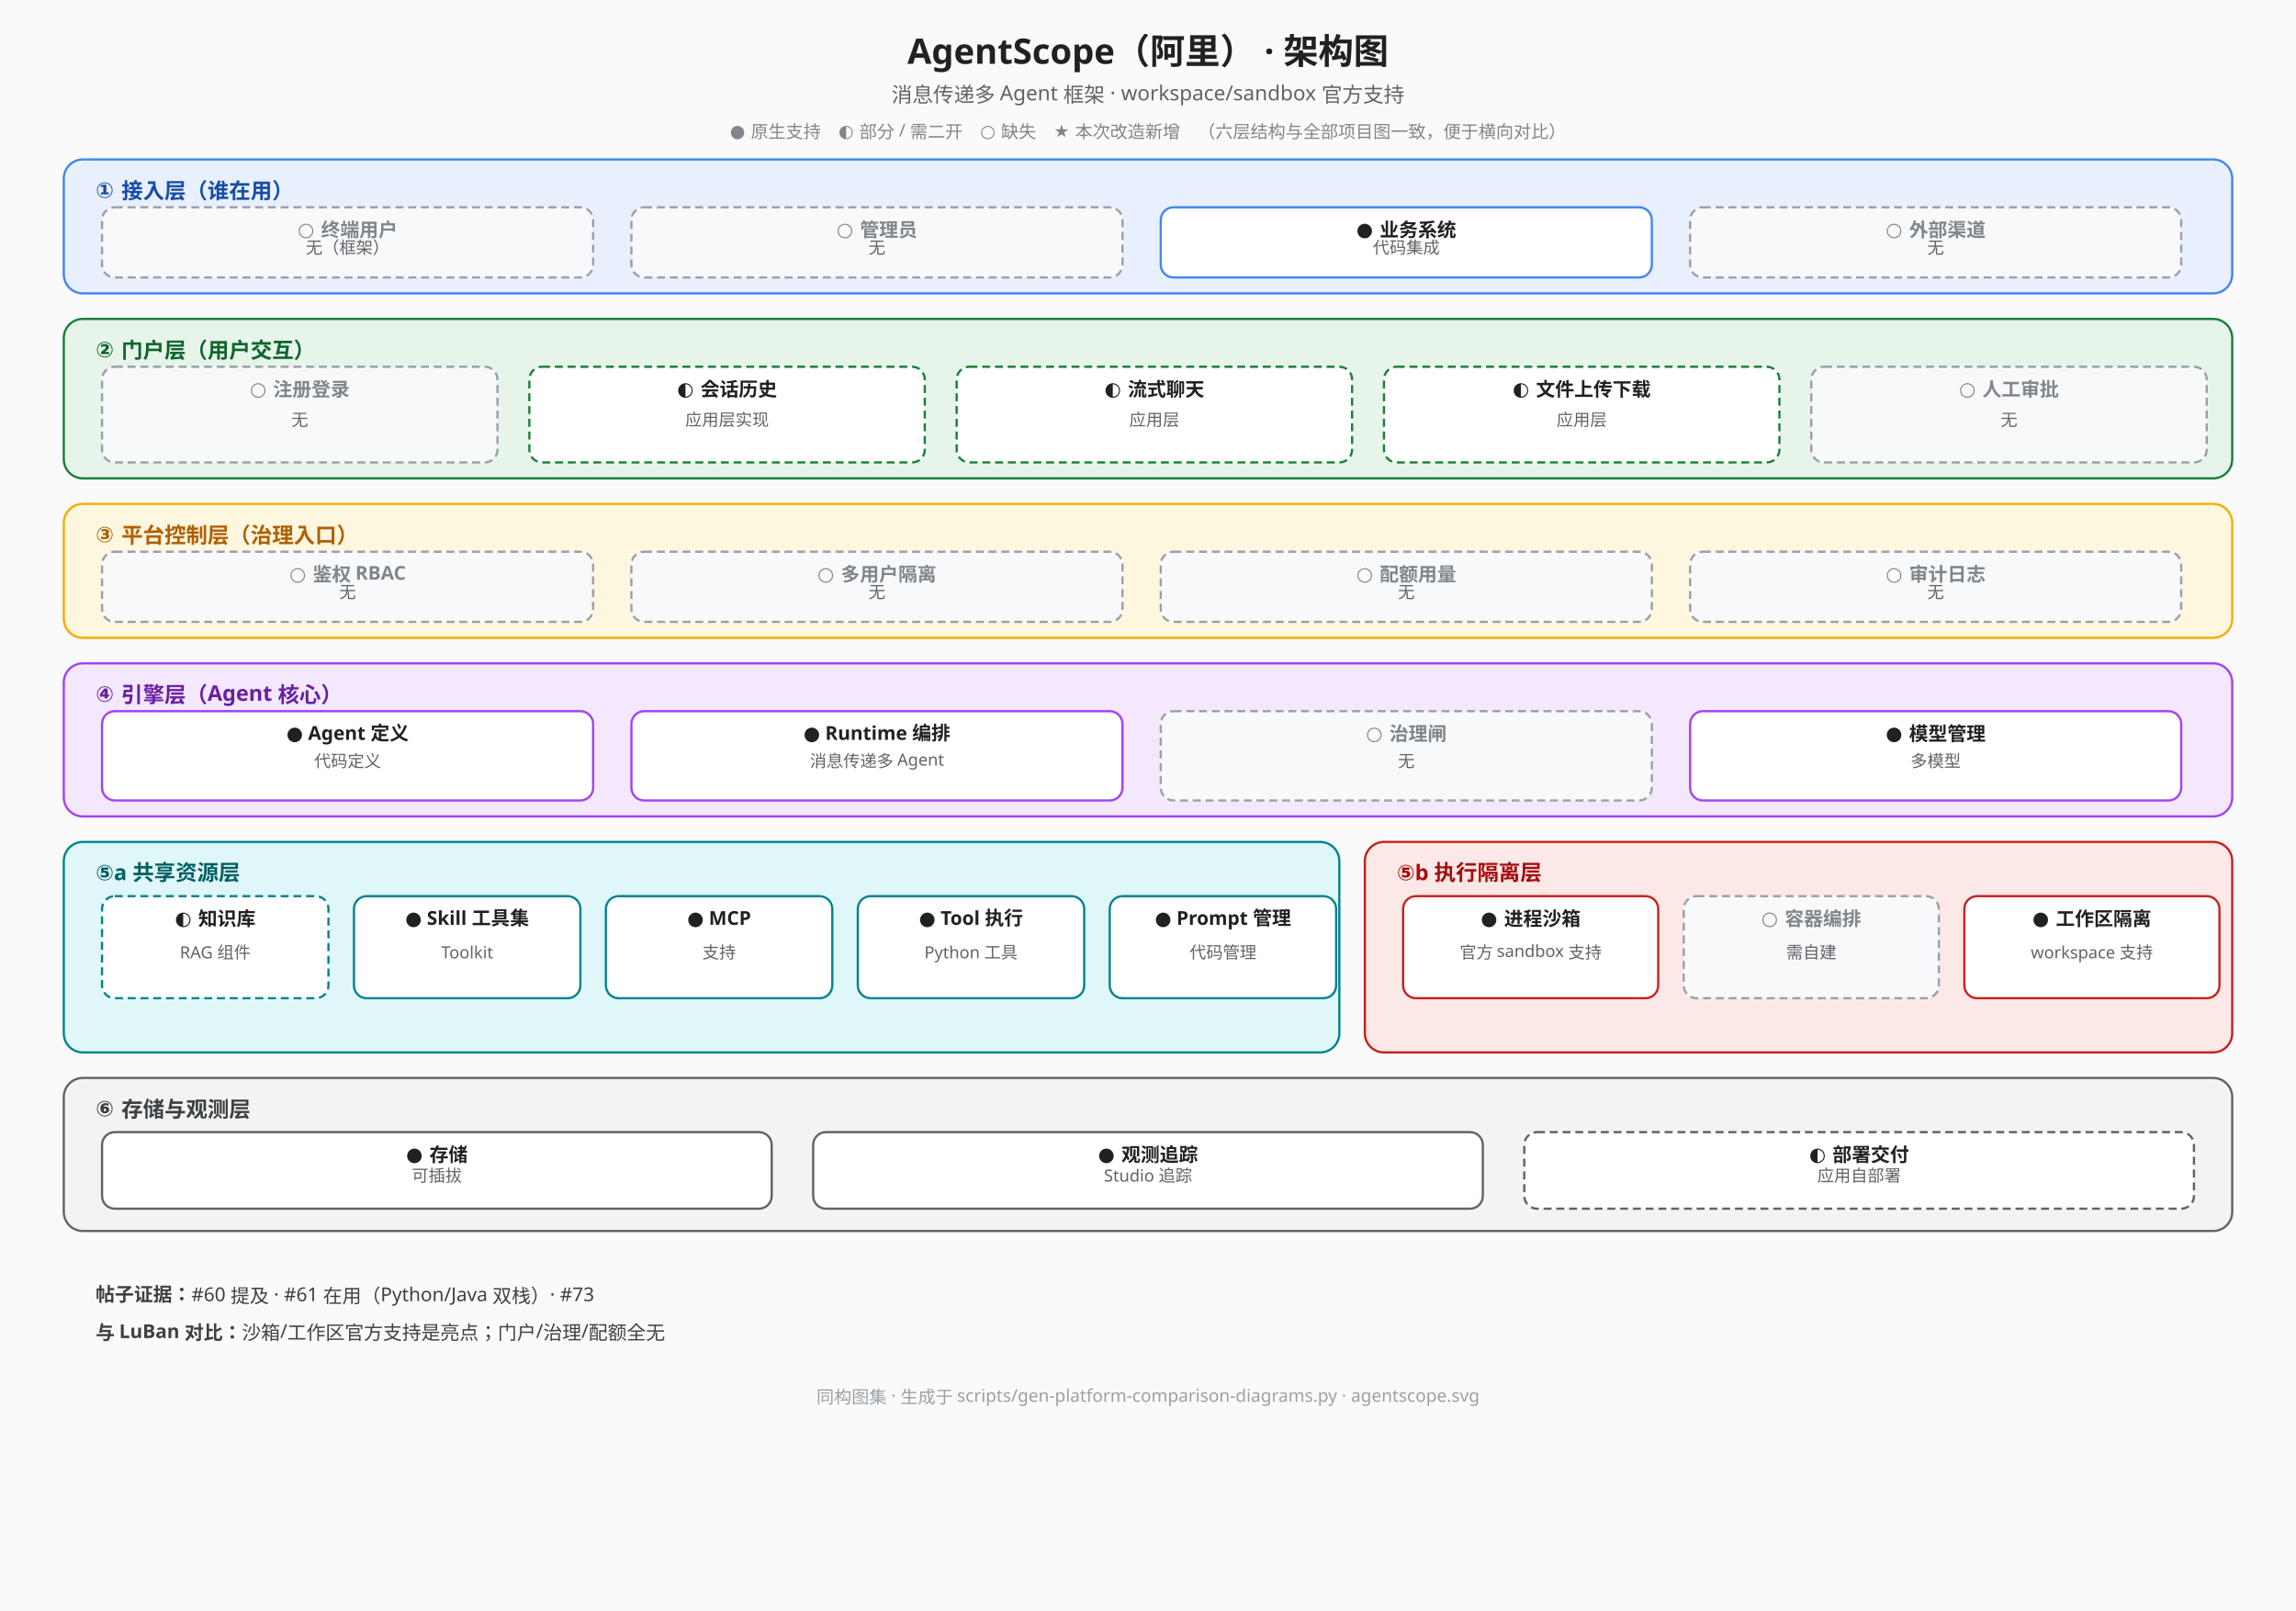
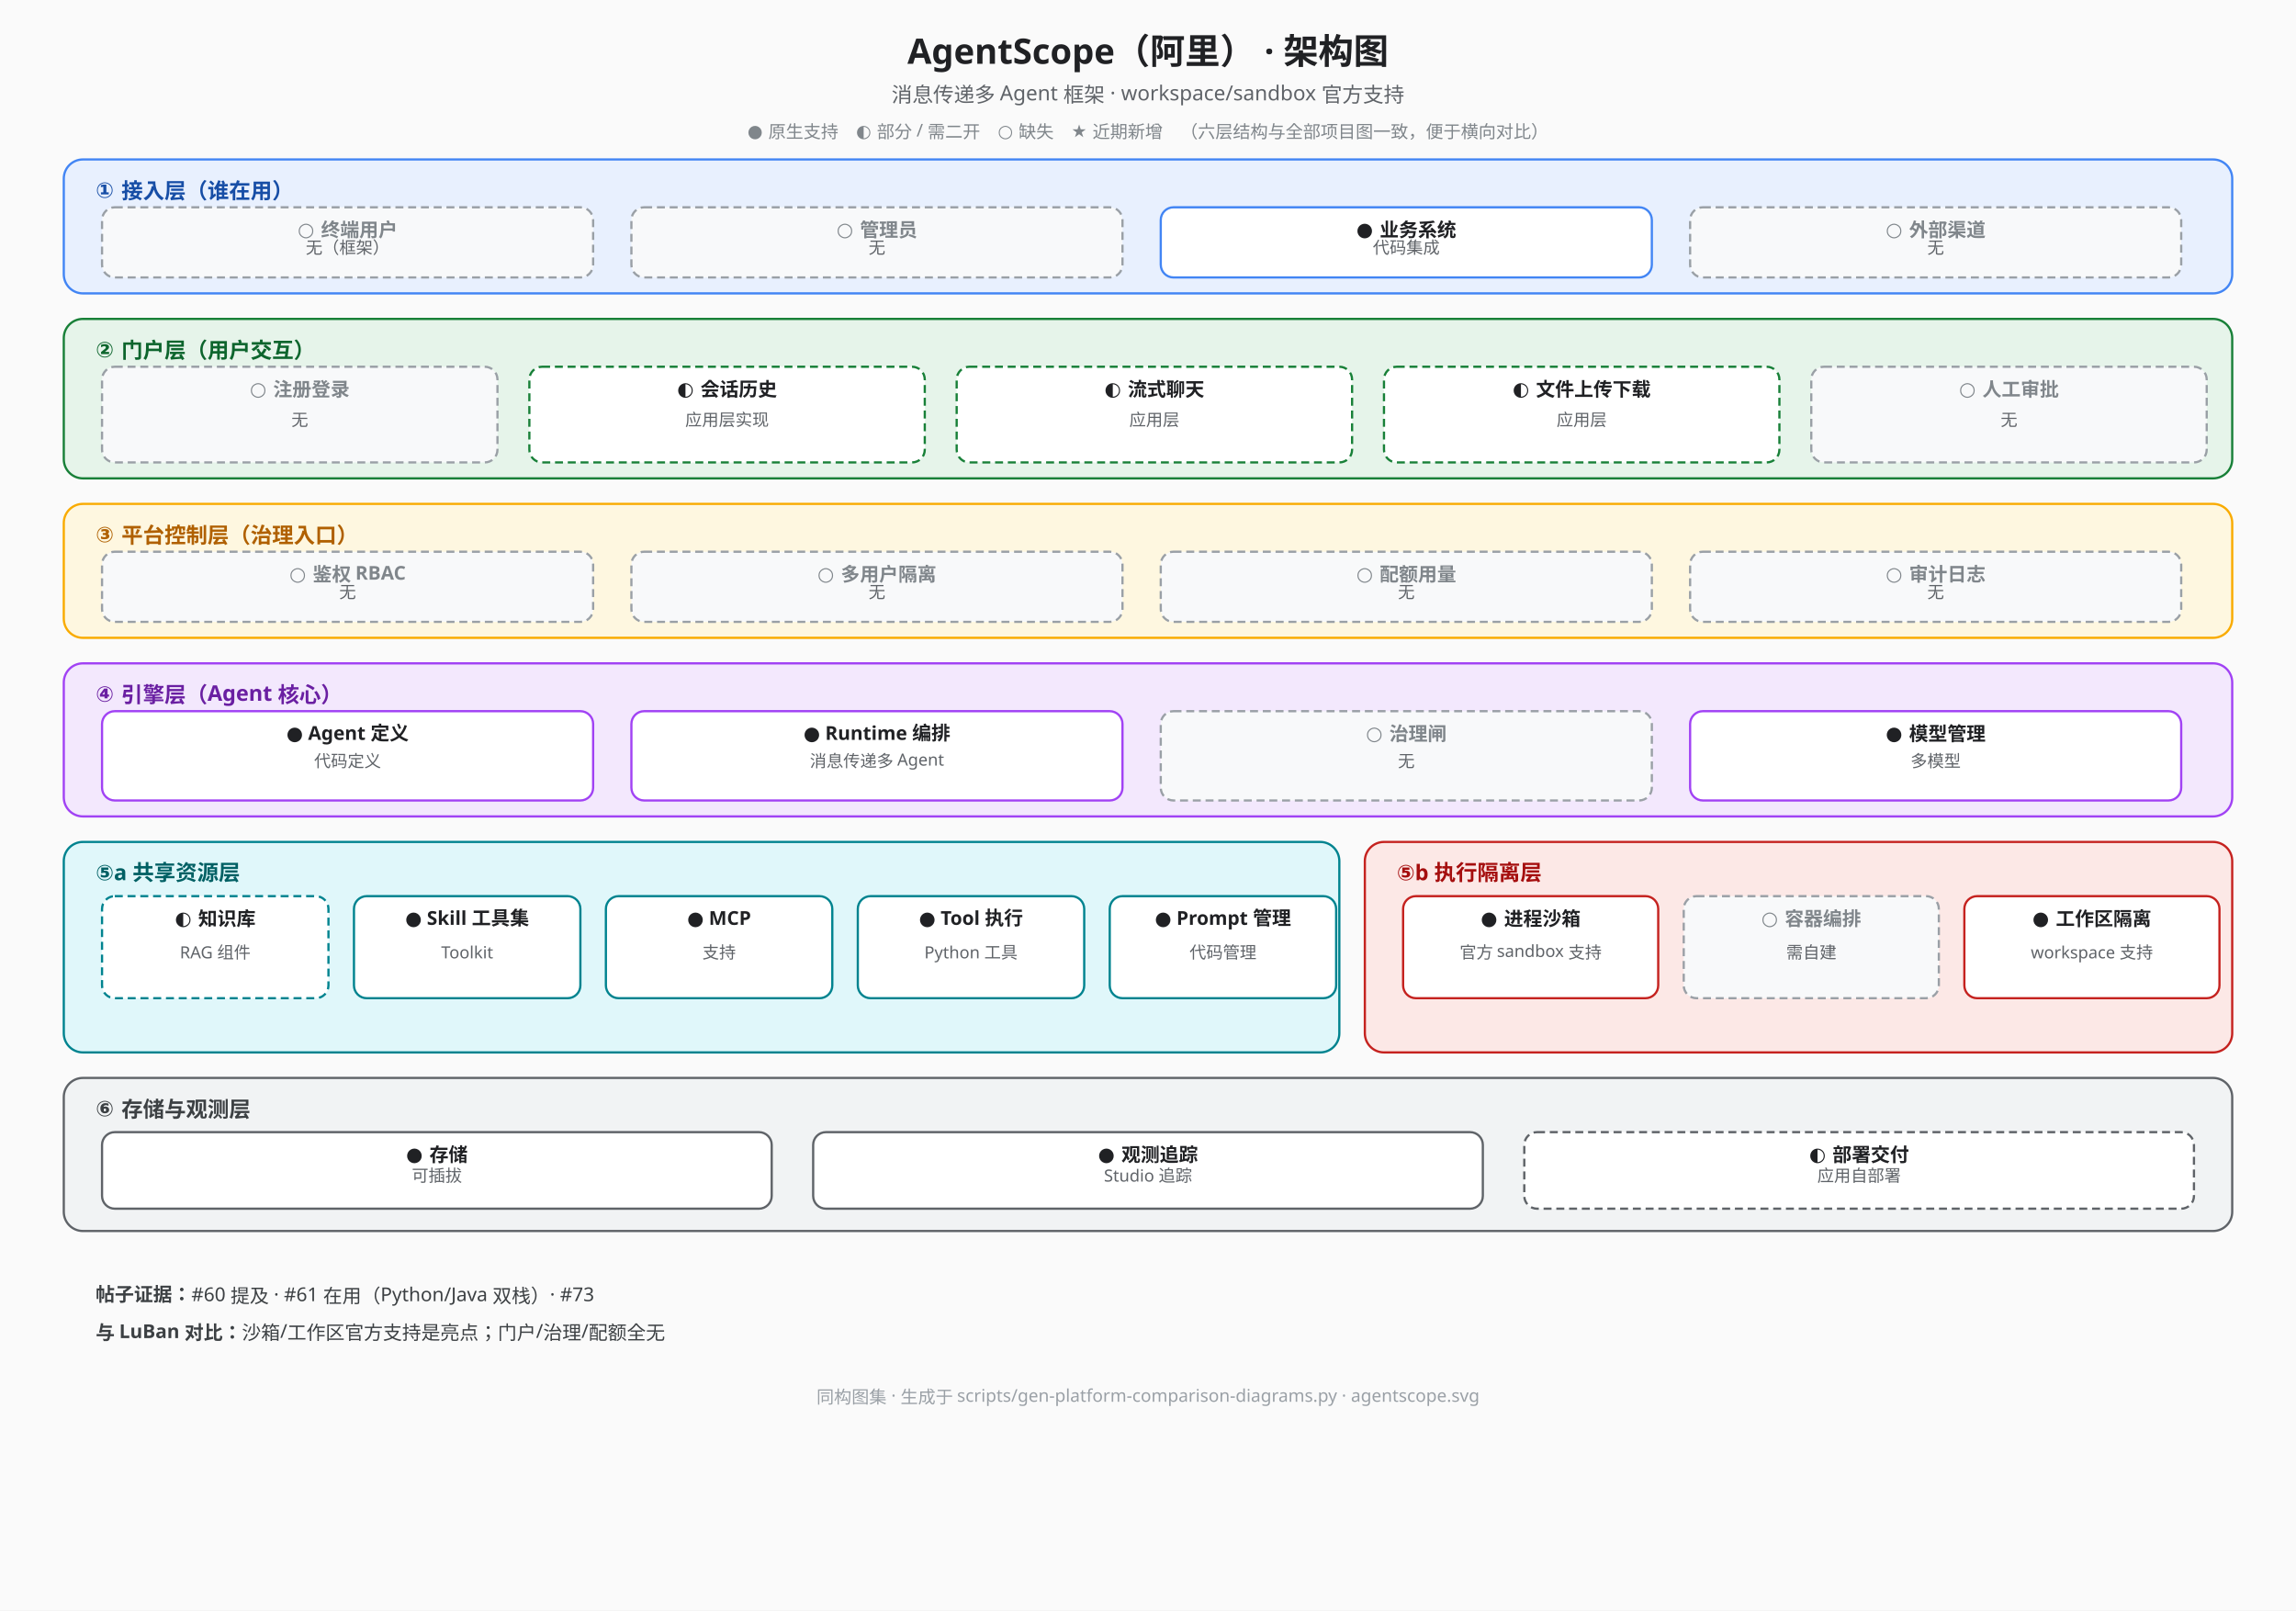
<svg xmlns="http://www.w3.org/2000/svg" width="1440" height="1010" viewBox="0 0 1440 1010" font-family="'PingFang SC','Microsoft YaHei',sans-serif">
  <rect width="1440" height="1010" fill="#FAFAFA" />
  <text x="720.0" y="40" text-anchor="middle" font-size="22" font-weight="700" fill="#202124">AgentScope（阿里） · 架构图</text>
  <text x="720.0" y="64" text-anchor="middle" font-size="13" fill="#5F6368">消息传递多 Agent 框架 · workspace/sandbox 官方支持</text>
-   <text x="720.0" y="86" text-anchor="middle" font-size="11" fill="#80868B">● 原生支持　◐ 部分 / 需二开　○ 缺失　★ 本次改造新增　（六层结构与全部项目图一致，便于横向对比）</text>
+   <text x="720.0" y="86" text-anchor="middle" font-size="11" fill="#80868B">● 原生支持　◐ 部分 / 需二开　○ 缺失　★ 近期新增　（六层结构与全部项目图一致，便于横向对比）</text>
  <rect x="40" y="100" width="1360" height="84" rx="12" fill="#E8F0FE" stroke="#4285F4" stroke-width="1.4" />
  <text x="60" y="124" font-size="13.5" font-weight="700" fill="#174EA6">① 接入层（谁在用）</text>
  <rect x="64" y="130" width="308" height="44" rx="8" fill="#F8F9FA" stroke="#9AA0A6" stroke-dasharray="5 3" stroke-width="1.4" />
  <text x="218.0" y="148" text-anchor="middle" font-size="12" font-weight="600" fill="#80868B">○ 终端用户</text>
  <text x="218.0" y="159.0" text-anchor="middle" font-size="10.5" fill="#5F6368">无（框架）</text>
  <rect x="396" y="130" width="308" height="44" rx="8" fill="#F8F9FA" stroke="#9AA0A6" stroke-dasharray="5 3" stroke-width="1.4" />
  <text x="550.0" y="148" text-anchor="middle" font-size="12" font-weight="600" fill="#80868B">○ 管理员</text>
  <text x="550.0" y="159.0" text-anchor="middle" font-size="10.5" fill="#5F6368">无</text>
  <rect x="728" y="130" width="308" height="44" rx="8" fill="#FFFFFF" stroke="#4285F4" stroke-width="1.4" />
  <text x="882.0" y="148" text-anchor="middle" font-size="12" font-weight="600" fill="#202124">● 业务系统</text>
  <text x="882.0" y="159.0" text-anchor="middle" font-size="10.5" fill="#5F6368">代码集成</text>
  <rect x="1060" y="130" width="308" height="44" rx="8" fill="#F8F9FA" stroke="#9AA0A6" stroke-dasharray="5 3" stroke-width="1.4" />
  <text x="1214.0" y="148" text-anchor="middle" font-size="12" font-weight="600" fill="#80868B">○ 外部渠道</text>
  <text x="1214.0" y="159.0" text-anchor="middle" font-size="10.5" fill="#5F6368">无</text>
  <rect x="40" y="200" width="1360" height="100" rx="12" fill="#E6F4EA" stroke="#188038" stroke-width="1.4" />
  <text x="60" y="224" font-size="13.5" font-weight="700" fill="#0D652D">② 门户层（用户交互）</text>
  <rect x="64" y="230" width="248" height="60" rx="8" fill="#F8F9FA" stroke="#9AA0A6" stroke-dasharray="5 3" stroke-width="1.4" />
  <text x="188.0" y="248" text-anchor="middle" font-size="12" font-weight="600" fill="#80868B">○ 注册登录</text>
  <text x="188.0" y="267.0" text-anchor="middle" font-size="10.5" fill="#5F6368">无</text>
  <rect x="332" y="230" width="248" height="60" rx="8" fill="#FFFFFF" stroke="#188038" stroke-dasharray="5 3" stroke-width="1.4" />
  <text x="456.0" y="248" text-anchor="middle" font-size="12" font-weight="600" fill="#202124">◐ 会话历史</text>
  <text x="456.0" y="267.0" text-anchor="middle" font-size="10.5" fill="#5F6368">应用层实现</text>
  <rect x="600" y="230" width="248" height="60" rx="8" fill="#FFFFFF" stroke="#188038" stroke-dasharray="5 3" stroke-width="1.4" />
  <text x="724.0" y="248" text-anchor="middle" font-size="12" font-weight="600" fill="#202124">◐ 流式聊天</text>
  <text x="724.0" y="267.0" text-anchor="middle" font-size="10.5" fill="#5F6368">应用层</text>
  <rect x="868" y="230" width="248" height="60" rx="8" fill="#FFFFFF" stroke="#188038" stroke-dasharray="5 3" stroke-width="1.4" />
  <text x="992.0" y="248" text-anchor="middle" font-size="12" font-weight="600" fill="#202124">◐ 文件上传下载</text>
  <text x="992.0" y="267.0" text-anchor="middle" font-size="10.5" fill="#5F6368">应用层</text>
  <rect x="1136" y="230" width="248" height="60" rx="8" fill="#F8F9FA" stroke="#9AA0A6" stroke-dasharray="5 3" stroke-width="1.4" />
  <text x="1260.0" y="248" text-anchor="middle" font-size="12" font-weight="600" fill="#80868B">○ 人工审批</text>
  <text x="1260.0" y="267.0" text-anchor="middle" font-size="10.5" fill="#5F6368">无</text>
  <rect x="40" y="316" width="1360" height="84" rx="12" fill="#FEF7E0" stroke="#F9AB00" stroke-width="1.4" />
  <text x="60" y="340" font-size="13.5" font-weight="700" fill="#B06000">③ 平台控制层（治理入口）</text>
  <rect x="64" y="346" width="308" height="44" rx="8" fill="#F8F9FA" stroke="#9AA0A6" stroke-dasharray="5 3" stroke-width="1.4" />
  <text x="218.0" y="364" text-anchor="middle" font-size="12" font-weight="600" fill="#80868B">○ 鉴权 RBAC</text>
  <text x="218.0" y="375.0" text-anchor="middle" font-size="10.5" fill="#5F6368">无</text>
  <rect x="396" y="346" width="308" height="44" rx="8" fill="#F8F9FA" stroke="#9AA0A6" stroke-dasharray="5 3" stroke-width="1.4" />
  <text x="550.0" y="364" text-anchor="middle" font-size="12" font-weight="600" fill="#80868B">○ 多用户隔离</text>
  <text x="550.0" y="375.0" text-anchor="middle" font-size="10.5" fill="#5F6368">无</text>
  <rect x="728" y="346" width="308" height="44" rx="8" fill="#F8F9FA" stroke="#9AA0A6" stroke-dasharray="5 3" stroke-width="1.4" />
  <text x="882.0" y="364" text-anchor="middle" font-size="12" font-weight="600" fill="#80868B">○ 配额用量</text>
  <text x="882.0" y="375.0" text-anchor="middle" font-size="10.5" fill="#5F6368">无</text>
  <rect x="1060" y="346" width="308" height="44" rx="8" fill="#F8F9FA" stroke="#9AA0A6" stroke-dasharray="5 3" stroke-width="1.4" />
  <text x="1214.0" y="364" text-anchor="middle" font-size="12" font-weight="600" fill="#80868B">○ 审计日志</text>
  <text x="1214.0" y="375.0" text-anchor="middle" font-size="10.5" fill="#5F6368">无</text>
  <rect x="40" y="416" width="1360" height="96" rx="12" fill="#F3E8FD" stroke="#A142F4" stroke-width="1.4" />
  <text x="60" y="440" font-size="13.5" font-weight="700" fill="#6A1FA2">④ 引擎层（Agent 核心）</text>
  <rect x="64" y="446" width="308" height="56" rx="8" fill="#FFFFFF" stroke="#A142F4" stroke-width="1.4" />
  <text x="218.0" y="464" text-anchor="middle" font-size="12" font-weight="600" fill="#202124">● Agent 定义</text>
  <text x="218.0" y="481.0" text-anchor="middle" font-size="10.5" fill="#5F6368">代码定义</text>
  <rect x="396" y="446" width="308" height="56" rx="8" fill="#FFFFFF" stroke="#A142F4" stroke-width="1.4" />
  <text x="550.0" y="464" text-anchor="middle" font-size="12" font-weight="600" fill="#202124">● Runtime 编排</text>
  <text x="550.0" y="481.0" text-anchor="middle" font-size="10.5" fill="#5F6368">消息传递多 Agent</text>
  <rect x="728" y="446" width="308" height="56" rx="8" fill="#F8F9FA" stroke="#9AA0A6" stroke-dasharray="5 3" stroke-width="1.4" />
  <text x="882.0" y="464" text-anchor="middle" font-size="12" font-weight="600" fill="#80868B">○ 治理闸</text>
  <text x="882.0" y="481.0" text-anchor="middle" font-size="10.5" fill="#5F6368">无</text>
  <rect x="1060" y="446" width="308" height="56" rx="8" fill="#FFFFFF" stroke="#A142F4" stroke-width="1.4" />
  <text x="1214.0" y="464" text-anchor="middle" font-size="12" font-weight="600" fill="#202124">● 模型管理</text>
  <text x="1214.0" y="481.0" text-anchor="middle" font-size="10.5" fill="#5F6368">多模型</text>
  <rect x="40" y="528" width="800" height="132" rx="12" fill="#E0F7FA" stroke="#00838F" stroke-width="1.4" />
  <text x="60" y="552" font-size="13.5" font-weight="700" fill="#006064">⑤a 共享资源层</text>
  <rect x="64" y="562" width="142" height="64" rx="8" fill="#FFFFFF" stroke="#00838F" stroke-dasharray="5 3" stroke-width="1.4" />
  <text x="135.0" y="580" text-anchor="middle" font-size="12" font-weight="600" fill="#202124">◐ 知识库</text>
  <text x="135.0" y="601.0" text-anchor="middle" font-size="10.5" fill="#5F6368">RAG 组件</text>
  <rect x="222" y="562" width="142" height="64" rx="8" fill="#FFFFFF" stroke="#00838F" stroke-width="1.4" />
  <text x="293.0" y="580" text-anchor="middle" font-size="12" font-weight="600" fill="#202124">● Skill 工具集</text>
  <text x="293.0" y="601.0" text-anchor="middle" font-size="10.5" fill="#5F6368">Toolkit</text>
  <rect x="380" y="562" width="142" height="64" rx="8" fill="#FFFFFF" stroke="#00838F" stroke-width="1.4" />
  <text x="451.0" y="580" text-anchor="middle" font-size="12" font-weight="600" fill="#202124">● MCP</text>
  <text x="451.0" y="601.0" text-anchor="middle" font-size="10.5" fill="#5F6368">支持</text>
  <rect x="538" y="562" width="142" height="64" rx="8" fill="#FFFFFF" stroke="#00838F" stroke-width="1.4" />
  <text x="609.0" y="580" text-anchor="middle" font-size="12" font-weight="600" fill="#202124">● Tool 执行</text>
  <text x="609.0" y="601.0" text-anchor="middle" font-size="10.5" fill="#5F6368">Python 工具</text>
  <rect x="696" y="562" width="142" height="64" rx="8" fill="#FFFFFF" stroke="#00838F" stroke-width="1.4" />
  <text x="767.0" y="580" text-anchor="middle" font-size="12" font-weight="600" fill="#202124">● Prompt 管理</text>
  <text x="767.0" y="601.0" text-anchor="middle" font-size="10.5" fill="#5F6368">代码管理</text>
  <rect x="856" y="528" width="544" height="132" rx="12" fill="#FCE8E6" stroke="#C5221F" stroke-width="1.4" />
  <text x="876" y="552" font-size="13.5" font-weight="700" fill="#A50E0E">⑤b 执行隔离层</text>
  <rect x="880" y="562" width="160" height="64" rx="8" fill="#FFFFFF" stroke="#C5221F" stroke-width="1.4" />
  <text x="960.0" y="580" text-anchor="middle" font-size="12" font-weight="600" fill="#202124">● 进程沙箱</text>
  <text x="960.0" y="601.0" text-anchor="middle" font-size="10.5" fill="#5F6368">官方 sandbox 支持</text>
  <rect x="1056" y="562" width="160" height="64" rx="8" fill="#F8F9FA" stroke="#9AA0A6" stroke-dasharray="5 3" stroke-width="1.4" />
  <text x="1136.0" y="580" text-anchor="middle" font-size="12" font-weight="600" fill="#80868B">○ 容器编排</text>
  <text x="1136.0" y="601.0" text-anchor="middle" font-size="10.5" fill="#5F6368">需自建</text>
  <rect x="1232" y="562" width="160" height="64" rx="8" fill="#FFFFFF" stroke="#C5221F" stroke-width="1.4" />
  <text x="1312.0" y="580" text-anchor="middle" font-size="12" font-weight="600" fill="#202124">● 工作区隔离</text>
  <text x="1312.0" y="601.0" text-anchor="middle" font-size="10.5" fill="#5F6368">workspace 支持</text>
  <rect x="40" y="676" width="1360" height="96" rx="12" fill="#F1F3F4" stroke="#5F6368" stroke-width="1.4" />
  <text x="60" y="700" font-size="13.5" font-weight="700" fill="#3C4043">⑥ 存储与观测层</text>
  <rect x="64" y="710" width="420" height="48" rx="8" fill="#FFFFFF" stroke="#5F6368" stroke-width="1.4" />
  <text x="274.0" y="728" text-anchor="middle" font-size="12" font-weight="600" fill="#202124">● 存储</text>
  <text x="274.0" y="741.0" text-anchor="middle" font-size="10.5" fill="#5F6368">可插拔</text>
  <rect x="510" y="710" width="420" height="48" rx="8" fill="#FFFFFF" stroke="#5F6368" stroke-width="1.4" />
  <text x="720.0" y="728" text-anchor="middle" font-size="12" font-weight="600" fill="#202124">● 观测追踪</text>
  <text x="720.0" y="741.0" text-anchor="middle" font-size="10.5" fill="#5F6368">Studio 追踪</text>
  <rect x="956" y="710" width="420" height="48" rx="8" fill="#FFFFFF" stroke="#5F6368" stroke-dasharray="5 3" stroke-width="1.4" />
  <text x="1166.0" y="728" text-anchor="middle" font-size="12" font-weight="600" fill="#202124">◐ 部署交付</text>
  <text x="1166.0" y="741.0" text-anchor="middle" font-size="10.5" fill="#5F6368">应用自部署</text>
  <text x="60" y="816" font-size="12" fill="#3C4043">
    <tspan font-weight="700">帖子证据：</tspan>#60 提及 · #61 在用（Python/Java 双栈）· #73</text>
  <text x="60" y="840" font-size="12" fill="#3C4043">
    <tspan font-weight="700">与 LuBan 对比：</tspan>沙箱/工作区官方支持是亮点；门户/治理/配额全无</text>
  <text x="720.0" y="880" text-anchor="middle" font-size="11" fill="#9AA0A6">同构图集 · 生成于 scripts/gen-platform-comparison-diagrams.py · agentscope.svg</text>
</svg>
